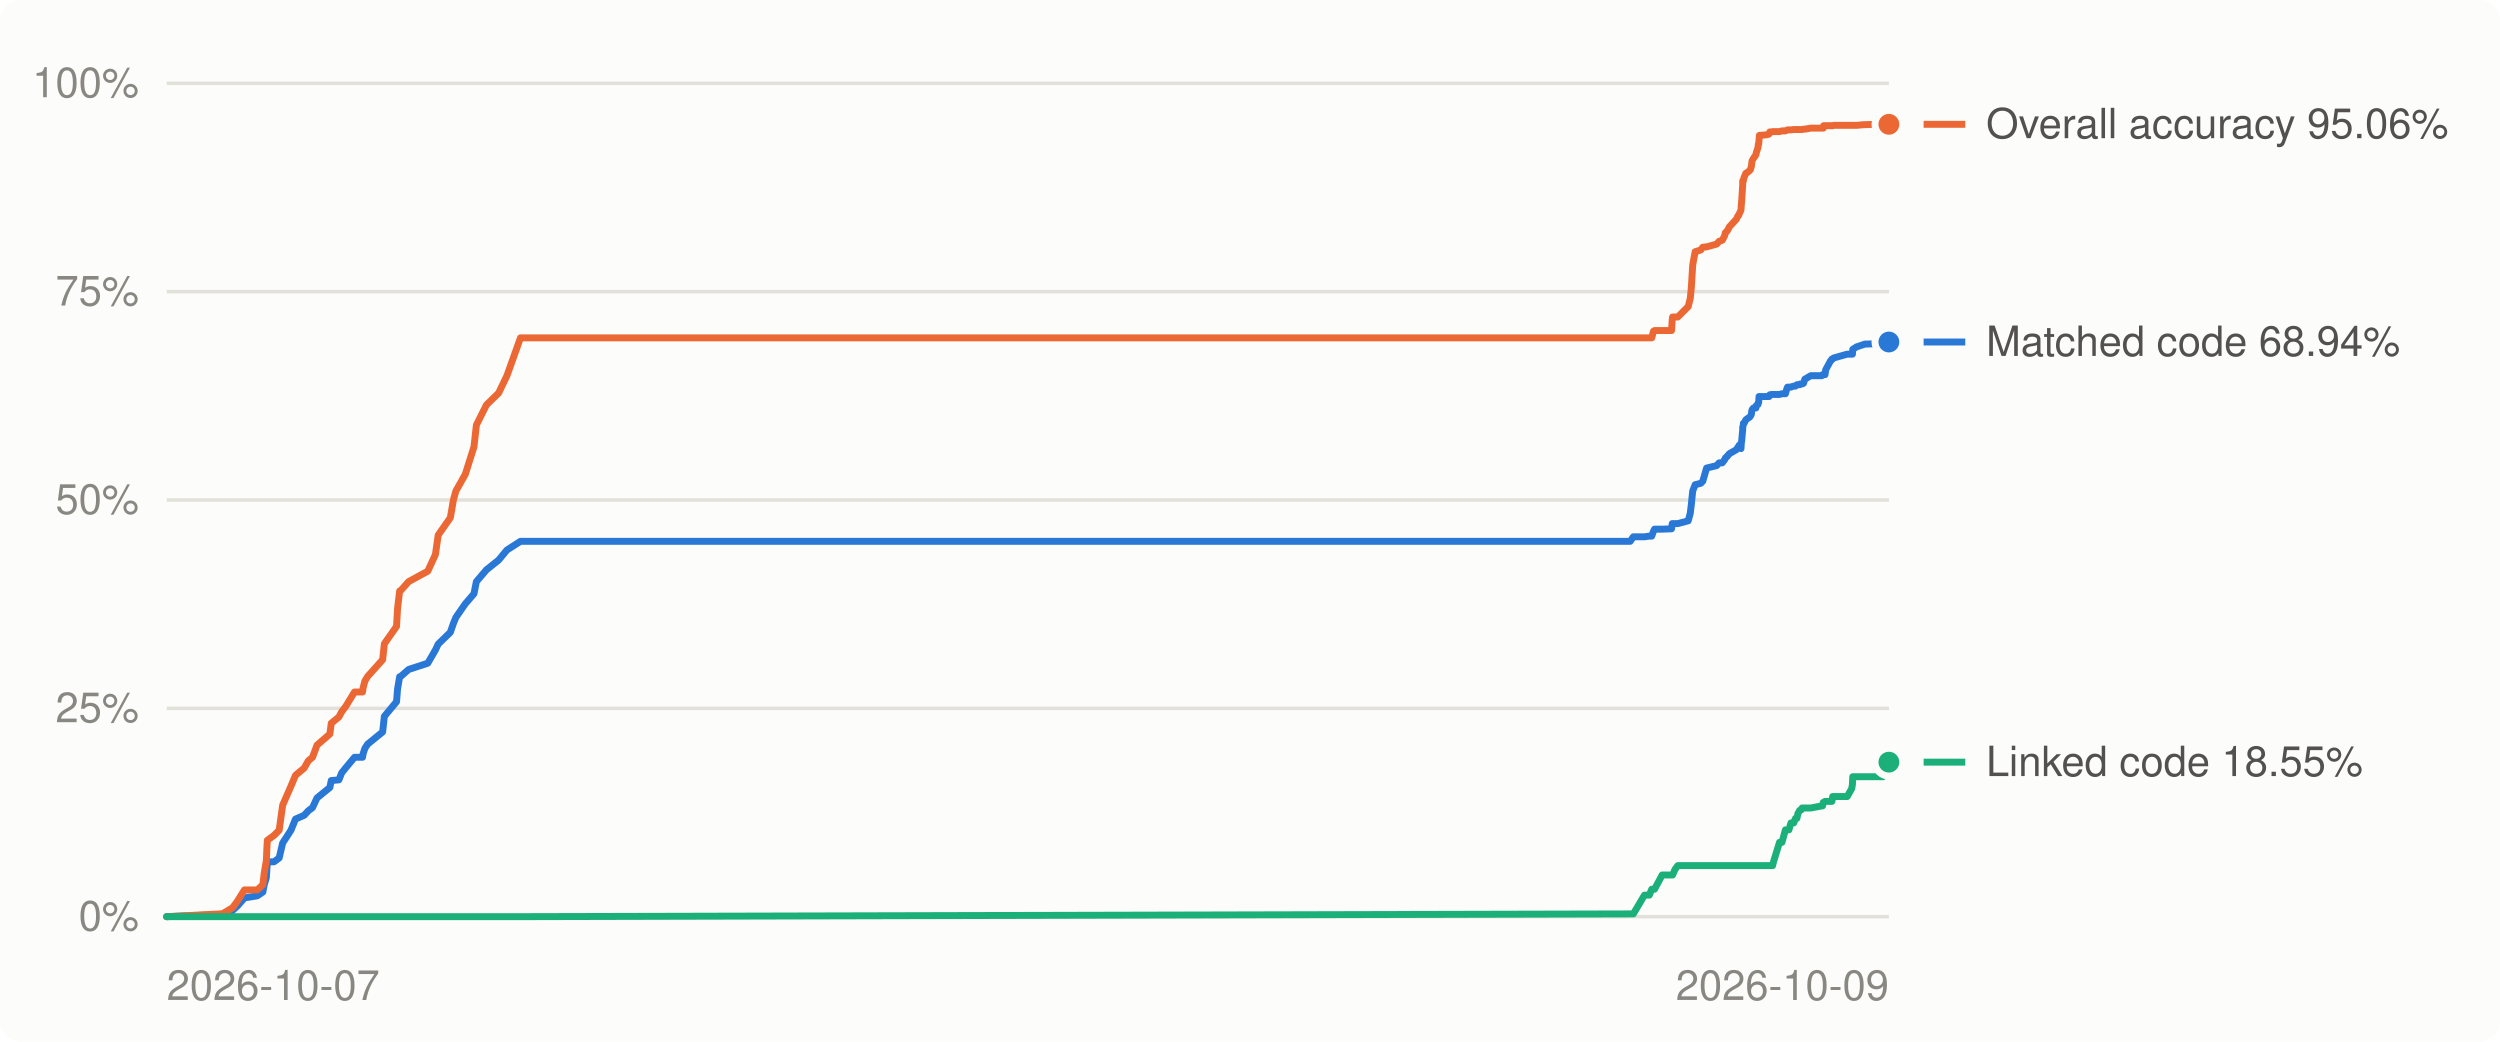
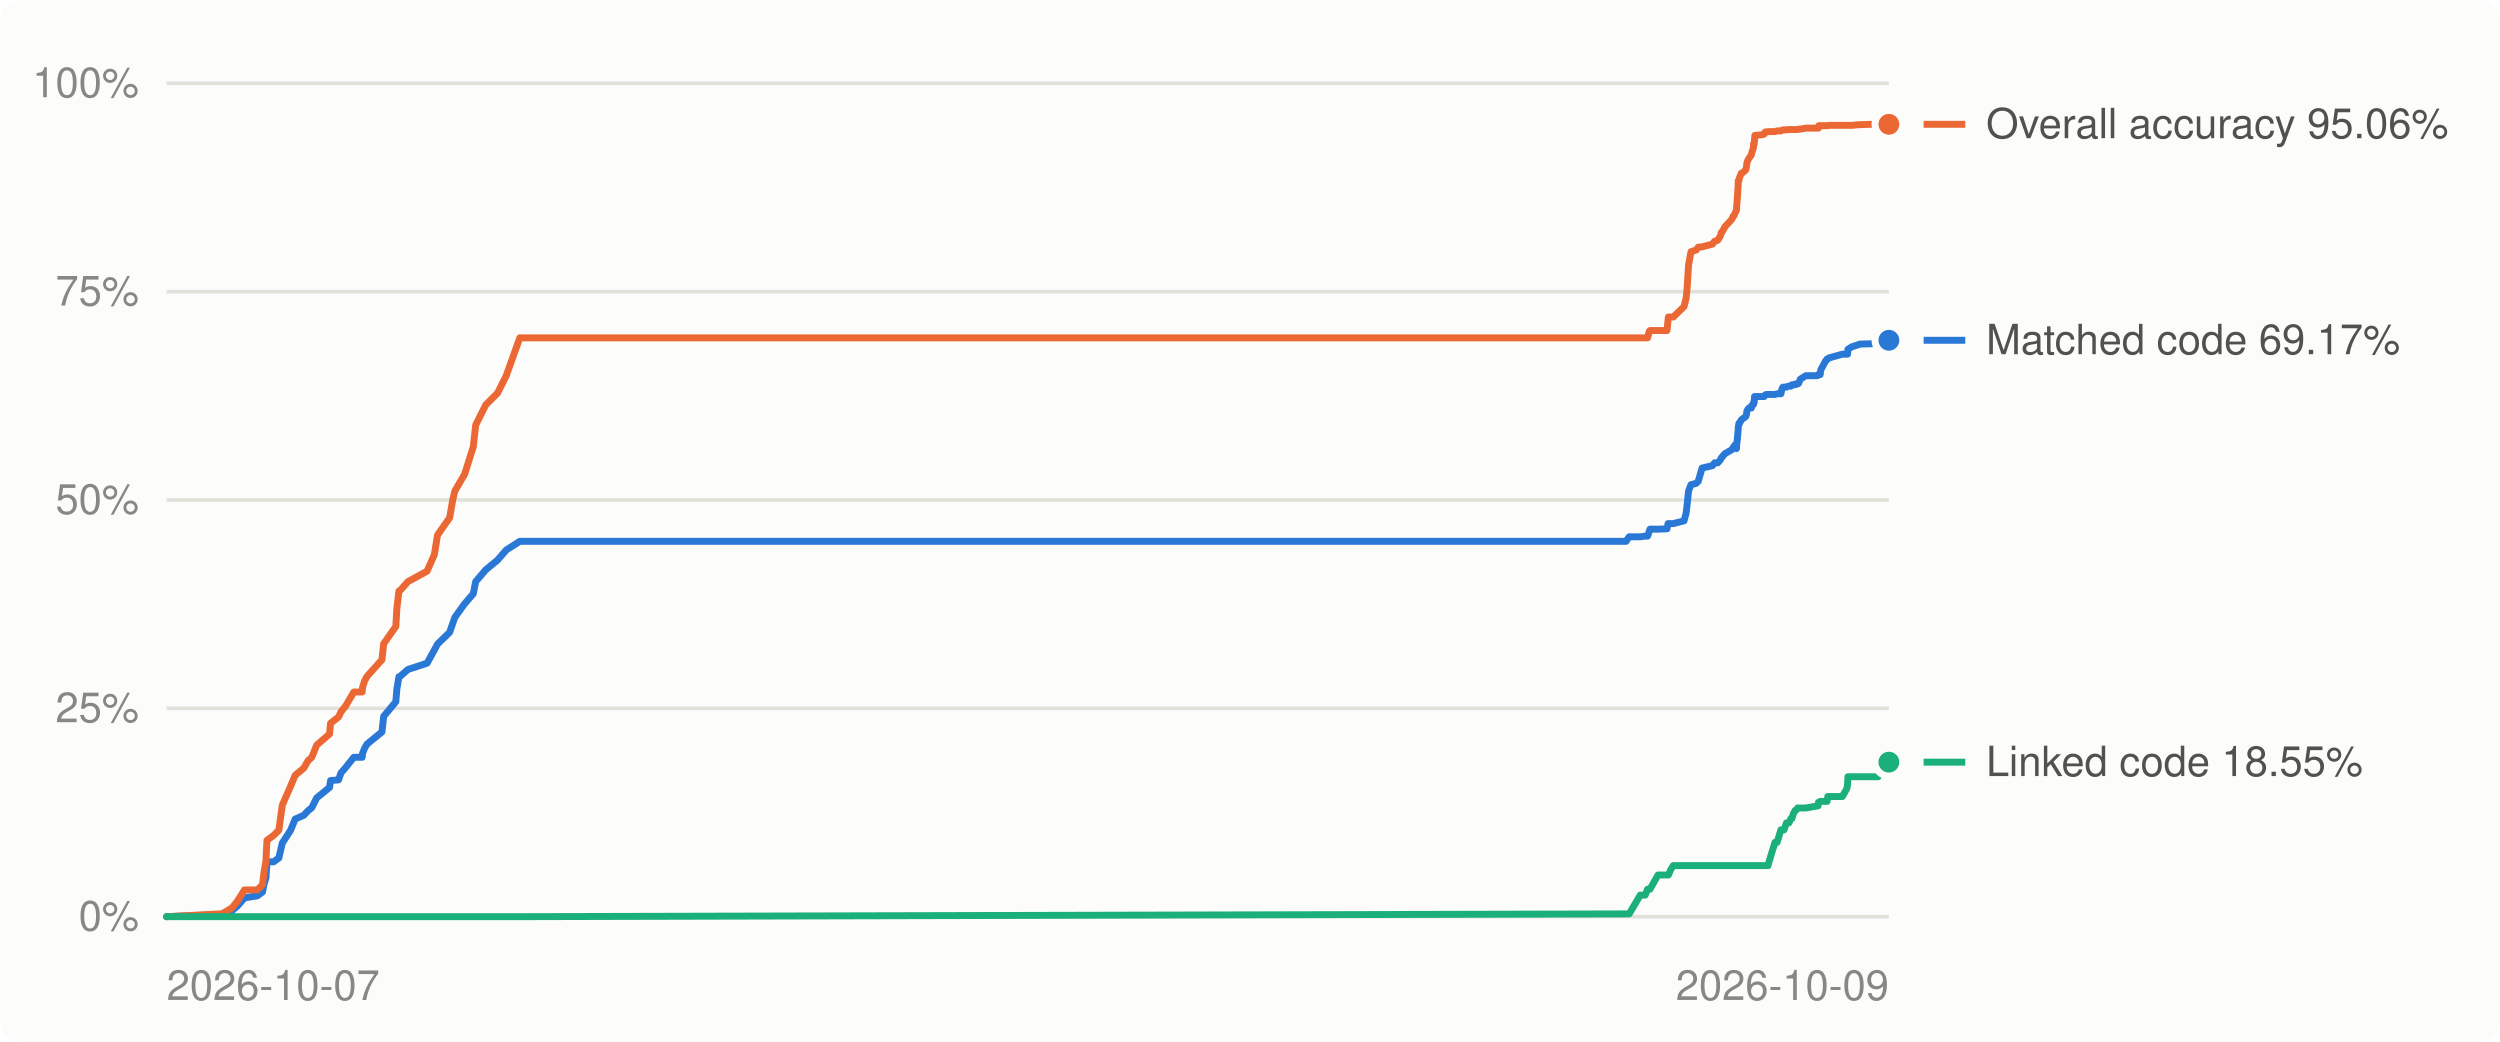
<svg xmlns="http://www.w3.org/2000/svg" viewBox="0 0 720 300" width="720" height="300" role="img" aria-label="Decompilation progress over time">
  <style>
.bg{fill:#fcfcfb}.grid{stroke:#e1e0d9}.muted{fill:#898781}.lbl{fill:#52514e}.ln0{stroke:#2a78d6}.dot0{fill:#2a78d6;stroke:#fcfcfb}.ln1{stroke:#eb6834}.dot1{fill:#eb6834;stroke:#fcfcfb}.ln2{stroke:#1baf7a}.dot2{fill:#1baf7a;stroke:#fcfcfb}
@media (prefers-color-scheme: dark){.bg{fill:#1a1a19}.grid{stroke:#2c2c2a}.muted{fill:#898781}.lbl{fill:#c3c2b7}.ln0{stroke:#3987e5}.dot0{fill:#3987e5;stroke:#1a1a19}.ln1{stroke:#d95926}.dot1{fill:#d95926;stroke:#1a1a19}.ln2{stroke:#199e70}.dot2{fill:#199e70;stroke:#1a1a19}}
text{font:12px -apple-system,BlinkMacSystemFont,'Segoe UI',Helvetica,Arial,sans-serif}
</style>
  <rect class="bg" width="720" height="300" rx="6" />
  <line x1="48" x2="544" y1="264.0" y2="264.0" class="grid" stroke-width="1" />
  <text x="40" y="268.0" class="muted" text-anchor="end">0%</text>
  <line x1="48" x2="544" y1="204.0" y2="204.0" class="grid" stroke-width="1" />
  <text x="40" y="208.0" class="muted" text-anchor="end">25%</text>
  <line x1="48" x2="544" y1="144.0" y2="144.0" class="grid" stroke-width="1" />
  <text x="40" y="148.0" class="muted" text-anchor="end">50%</text>
  <line x1="48" x2="544" y1="84.0" y2="84.0" class="grid" stroke-width="1" />
  <text x="40" y="88.0" class="muted" text-anchor="end">75%</text>
  <line x1="48" x2="544" y1="24.0" y2="24.0" class="grid" stroke-width="1" />
  <text x="40" y="28.0" class="muted" text-anchor="end">100%</text>
  <text class="muted" x="48.0" y="288" text-anchor="start">2026-10-07</text>
  <text class="muted" x="544.0" y="288" text-anchor="end">2026-10-09</text>
-   <polyline points="48.0,264.0 63.4,263.4 64.2,263.3 67.0,262.2 68.4,260.9 70.4,258.6 74.1,258.0 75.7,256.9 76.1,254.8 76.7,252.8 76.9,249.7 77.0,248.2 78.9,248.2 80.4,247.1 81.4,242.8 83.8,239.1 85.1,235.9 87.6,234.8 88.8,233.5 90.0,232.6 91.3,229.8 95.0,226.8 95.4,224.8 97.6,224.6 98.4,222.6 99.6,221.1 102.1,218.1 104.4,218.1 104.6,217.0 105.1,215.5 105.9,214.3 110.2,210.8 110.7,206.3 114.2,202.1 114.5,198.4 115.1,194.9 115.3,194.9 117.7,192.8 123.2,191.0 125.4,187.2 126.2,185.5 129.7,182.1 130.6,179.5 131.3,177.8 134.0,173.9 136.5,171.0 137.2,167.5 140.1,164.1 143.6,161.3 146.0,158.4 149.9,155.9 469.5,155.9 470.4,154.6 473.6,154.6 475.0,154.4 475.7,154.4 476.2,153.0 476.5,152.4 478.7,152.4 481.4,152.3 481.6,150.8 481.7,150.8 482.4,150.8 483.2,150.8 486.2,150.0 486.8,147.8 487.1,145.3 487.5,141.4 488.2,139.6 489.8,139.2 490.4,138.6 491.5,134.8 494.4,134.1 495.1,133.3 496.0,133.3 496.7,132.4 496.9,131.9 497.4,131.5 497.4,131.4 497.8,131.0 498.0,130.7 500.1,129.5 500.5,128.8 500.7,128.7 500.9,128.2 501.4,129.2 501.5,127.6 501.6,127.0 501.9,123.7 501.9,123.1 502.1,122.2 502.1,121.9 502.3,121.9 502.8,120.9 503.2,120.6 503.8,120.2 504.1,119.9 504.4,119.3 504.5,118.4 504.6,118.0 505.0,117.5 505.7,117.5 505.8,116.8 506.3,116.5 506.4,115.9 506.5,115.9 506.6,114.2 506.7,114.2 507.8,114.2 508.9,114.2 509.5,114.2 509.7,113.7 509.7,113.7 510.2,113.6 510.5,113.6 510.8,113.6 512.5,113.6 513.2,113.4 514.2,113.4 514.6,112.0 514.8,111.5 515.2,111.5 515.8,111.5 515.9,111.4 516.6,111.2 517.1,111.2 517.5,110.8 517.8,110.8 518.3,110.8 518.4,110.6 518.8,110.6 518.9,110.6 519.0,110.6 519.4,110.4 519.8,109.2 521.5,108.2 524.7,108.2 524.9,107.9 525.1,107.9 525.2,107.9 525.4,107.9 525.6,107.9 525.8,106.5 527.2,103.9 527.4,103.8 527.5,103.5 527.6,103.4 527.8,103.4 528.1,103.1 532.0,102.0 533.3,102.0 533.5,102.0 533.6,100.6 534.7,99.9 536.8,99.2 537.0,99.1 540.5,99.0 542.3,98.5 544.0,98.5" fill="none" class="ln0" stroke-width="2" stroke-linejoin="round" stroke-linecap="round" />
-   <polyline points="48.0,264.0 63.4,263.2 64.2,263.1 67.0,261.4 68.4,259.5 70.4,256.3 74.1,256.3 75.7,254.8 76.1,251.4 76.7,247.9 76.9,243.5 77.0,242.0 78.9,240.6 80.4,239.1 81.4,231.9 83.8,226.4 85.1,223.3 87.6,221.2 88.8,219.1 90.0,218.1 91.3,214.6 95.0,211.4 95.4,208.3 97.6,206.5 98.4,205.0 99.6,203.4 102.1,199.3 104.4,199.3 104.6,198.0 105.1,196.1 105.9,194.8 110.2,190.0 110.7,185.4 114.2,180.4 114.5,175.2 115.1,170.2 115.3,170.2 117.7,167.5 123.2,164.5 125.4,159.7 126.2,154.1 129.7,149.1 130.6,143.9 131.3,141.4 134.0,136.6 136.5,128.7 137.2,122.4 140.1,116.6 143.6,113.2 146.0,108.2 149.9,97.3 469.5,97.3 470.4,97.3 473.6,97.3 475.0,97.3 475.7,97.3 476.2,95.4 476.5,95.2 478.7,95.2 481.4,95.2 481.6,92.1 481.7,91.3 482.4,91.3 483.2,91.3 486.2,88.3 486.8,85.9 487.1,82.9 487.5,76.3 488.2,72.5 489.8,72.0 490.4,71.2 491.5,71.1 494.4,70.3 495.1,69.5 496.0,69.2 496.7,67.9 496.9,67.0 497.4,66.6 497.4,66.5 497.8,65.9 498.0,65.4 500.1,63.1 500.5,62.2 500.7,62.1 500.9,61.6 501.4,60.5 501.5,58.9 501.6,57.9 501.9,53.2 501.9,52.1 502.1,52.1 502.1,51.8 502.3,51.1 502.8,49.9 503.2,49.7 503.8,49.2 504.1,48.9 504.4,47.9 504.5,47.0 504.6,46.3 505.0,45.6 505.7,44.6 505.8,44.0 506.3,42.5 506.4,41.5 506.5,41.5 506.6,40.4 506.7,39.0 507.8,38.9 508.9,38.8 509.5,38.6 509.7,38.1 509.7,38.0 510.2,38.0 510.5,37.9 510.8,37.9 512.5,37.9 513.2,37.7 514.2,37.7 514.6,37.5 514.8,37.4 515.2,37.4 515.8,37.4 515.9,37.4 516.6,37.3 517.1,37.3 517.5,37.3 517.8,37.3 518.3,37.3 518.4,37.3 518.8,37.3 518.9,37.3 519.0,37.3 519.4,37.2 519.8,37.2 521.5,36.9 524.7,36.9 524.9,36.9 525.1,36.9 525.2,36.2 525.4,36.2 525.6,36.2 525.8,36.2 527.2,36.2 527.4,36.2 527.5,36.2 527.6,36.2 527.8,36.2 528.1,36.1 532.0,36.1 533.3,36.1 533.5,36.1 533.6,36.1 534.7,36.1 536.8,35.9 537.0,35.9 540.5,35.8 542.3,35.8 544.0,35.8" fill="none" class="ln1" stroke-width="2" stroke-linejoin="round" stroke-linecap="round" />
-   <polyline points="48.0,264.0 63.4,264.0 64.2,264.0 67.0,264.0 68.4,264.0 70.4,264.0 74.1,264.0 75.7,264.0 76.1,264.0 76.7,264.0 76.9,264.0 77.0,264.0 78.9,264.0 80.4,264.0 81.4,264.0 83.8,264.0 85.1,264.0 87.6,264.0 88.8,264.0 90.0,264.0 91.3,264.0 95.0,264.0 95.4,264.0 97.6,264.0 98.4,264.0 99.6,264.0 102.1,264.0 104.4,264.0 104.6,264.0 105.1,264.0 105.9,264.0 110.2,264.0 110.7,264.0 114.2,264.0 114.5,264.0 115.1,264.0 115.3,264.0 117.7,264.0 123.2,264.0 125.4,264.0 126.2,264.0 129.7,264.0 130.6,264.0 131.3,264.0 134.0,264.0 136.5,264.0 137.2,264.0 140.1,264.0 143.6,264.0 146.0,264.0 149.9,264.0 469.5,263.2 470.4,263.2 473.6,257.8 475.0,257.8 475.7,256.1 476.2,256.1 476.5,256.1 478.7,252.0 481.4,252.0 481.6,252.0 481.7,252.0 482.4,250.4 483.2,249.3 486.2,249.3 486.8,249.3 487.1,249.3 487.5,249.3 488.2,249.3 489.8,249.3 490.4,249.3 491.5,249.3 494.4,249.3 495.1,249.3 496.0,249.3 496.7,249.3 496.9,249.3 497.4,249.3 497.4,249.3 497.8,249.3 498.0,249.3 500.1,249.3 500.5,249.3 500.7,249.3 500.9,249.3 501.4,249.3 501.5,249.3 501.6,249.3 501.9,249.3 501.9,249.3 502.1,249.3 502.1,249.3 502.3,249.3 502.8,249.3 503.2,249.3 503.8,249.3 504.1,249.3 504.4,249.3 504.5,249.3 504.6,249.3 505.0,249.3 505.7,249.3 505.8,249.3 506.3,249.3 506.4,249.3 506.5,249.3 506.6,249.3 506.7,249.3 507.8,249.3 508.9,249.3 509.5,249.3 509.7,249.3 509.7,249.3 510.2,249.3 510.5,249.3 510.8,248.1 512.5,242.6 513.2,242.6 514.2,239.0 514.6,239.0 514.8,239.0 515.2,239.0 515.8,237.0 515.9,237.0 516.6,237.0 517.1,235.7 517.5,235.7 517.8,234.3 518.3,233.4 518.4,233.4 518.8,233.2 518.9,232.9 519.0,232.7 519.4,232.7 519.8,232.7 521.5,232.7 524.7,232.1 524.9,232.1 525.1,231.1 525.2,231.1 525.4,231.0 525.6,230.8 525.8,230.8 527.2,230.8 527.4,230.8 527.5,230.8 527.6,230.8 527.8,229.4 528.1,229.4 532.0,229.4 533.3,227.1 533.5,225.9 533.6,223.7 534.7,223.7 536.8,223.7 537.0,223.7 540.5,223.7 542.3,223.7 544.0,219.5" fill="none" class="ln2" stroke-width="2" stroke-linejoin="round" stroke-linecap="round" />
-   <circle cx="544.0" cy="98.5" r="4" class="dot0" stroke-width="2" />
+   <polyline points="48.0,264.0 63.4,263.4 64.1,263.3 66.9,262.2 68.4,260.9 70.4,258.6 74.1,258.0 75.6,256.9 76.0,254.8 76.6,252.8 76.8,249.7 76.9,248.2 78.8,248.2 80.3,247.1 81.3,242.8 83.7,239.1 85.0,235.9 87.5,234.8 88.7,233.5 89.8,232.6 91.2,229.8 94.9,226.8 95.2,224.8 97.5,224.6 98.2,222.6 99.5,221.1 101.9,218.1 104.3,218.1 104.4,217.0 105.0,215.5 105.7,214.3 110.0,210.8 110.5,206.3 114.0,202.1 114.3,198.4 114.9,194.9 115.1,194.9 117.5,192.8 123.0,191.0 125.1,187.2 126.0,185.5 129.5,182.1 130.4,179.5 131.0,177.8 133.8,173.9 136.3,171.0 137.0,167.5 139.9,164.1 143.3,161.3 145.8,158.4 149.7,155.9 468.3,155.9 469.2,154.6 472.4,154.6 473.8,154.4 474.5,154.4 475.0,153.0 475.2,152.4 477.5,152.4 480.1,152.3 480.4,150.8 480.5,150.8 481.2,150.8 481.9,150.8 485.0,150.0 485.6,147.8 485.9,145.3 486.3,141.4 487.0,139.6 488.5,139.2 489.1,138.6 490.2,134.8 493.2,134.1 493.8,133.3 494.7,133.3 495.5,132.4 495.7,131.9 496.1,131.5 496.1,131.4 496.5,131.0 496.7,130.7 498.8,129.5 499.2,128.8 499.4,128.7 499.6,128.2 500.1,129.2 500.2,127.6 500.3,127.0 500.6,123.7 500.6,123.1 500.8,122.2 500.8,121.9 501.0,121.9 501.5,120.9 501.9,120.6 502.5,120.2 502.8,119.9 503.0,119.3 503.1,118.4 503.3,118.0 503.7,117.5 504.4,117.5 504.5,116.8 505.0,116.5 505.0,115.9 505.2,115.9 505.3,114.2 505.4,114.2 506.5,114.2 507.6,114.2 508.1,114.2 508.4,113.7 508.4,113.7 508.9,113.6 509.2,113.6 509.5,113.6 511.2,113.6 511.8,113.4 512.9,113.4 513.2,112.0 513.5,111.5 513.8,111.5 514.5,111.5 514.5,111.4 515.2,111.2 515.8,111.2 516.1,110.8 516.5,110.8 517.0,110.8 517.0,110.6 517.4,110.6 517.6,110.6 517.7,110.6 518.0,110.4 518.5,109.2 520.1,108.2 523.4,108.2 523.6,107.9 523.7,107.9 523.8,107.9 524.0,107.9 524.2,107.9 524.4,106.5 525.8,103.9 526.0,103.8 526.1,103.5 526.2,103.4 526.4,103.4 526.7,103.1 530.6,102.0 531.9,102.0 532.1,102.0 532.2,100.6 533.3,99.9 535.4,99.2 535.6,99.1 539.0,99.0 540.9,98.5 542.6,98.5 544.0,98.0" fill="none" class="ln0" stroke-width="2" stroke-linejoin="round" stroke-linecap="round" />
+   <polyline points="48.0,264.0 63.4,263.2 64.1,263.1 66.9,261.4 68.4,259.5 70.4,256.3 74.1,256.3 75.6,254.8 76.0,251.4 76.6,247.9 76.8,243.5 76.9,242.0 78.8,240.6 80.3,239.1 81.3,231.9 83.7,226.4 85.0,223.3 87.5,221.2 88.7,219.1 89.8,218.1 91.2,214.6 94.9,211.4 95.2,208.3 97.5,206.5 98.2,205.0 99.5,203.4 101.9,199.3 104.3,199.3 104.4,198.0 105.0,196.1 105.7,194.8 110.0,190.0 110.5,185.4 114.0,180.4 114.3,175.2 114.9,170.2 115.1,170.2 117.5,167.5 123.0,164.5 125.1,159.7 126.0,154.1 129.5,149.1 130.4,143.9 131.0,141.4 133.8,136.6 136.3,128.7 137.0,122.4 139.9,116.6 143.3,113.2 145.8,108.2 149.7,97.3 468.3,97.3 469.2,97.3 472.4,97.3 473.8,97.3 474.5,97.3 475.0,95.4 475.2,95.2 477.5,95.2 480.1,95.2 480.4,92.1 480.5,91.3 481.2,91.3 481.9,91.3 485.0,88.3 485.6,85.9 485.9,82.9 486.3,76.3 487.0,72.5 488.5,72.0 489.1,71.2 490.2,71.1 493.2,70.3 493.8,69.5 494.7,69.2 495.5,67.9 495.7,67.0 496.1,66.6 496.1,66.5 496.5,65.9 496.7,65.4 498.8,63.1 499.2,62.2 499.4,62.1 499.6,61.6 500.1,60.5 500.2,58.9 500.3,57.9 500.6,53.2 500.6,52.1 500.8,52.1 500.8,51.8 501.0,51.1 501.5,49.9 501.9,49.7 502.5,49.2 502.8,48.9 503.0,47.9 503.1,47.0 503.3,46.3 503.7,45.6 504.4,44.6 504.5,44.0 505.0,42.5 505.0,41.5 505.2,41.5 505.3,40.4 505.4,39.0 506.5,38.9 507.6,38.8 508.1,38.6 508.4,38.1 508.4,38.0 508.9,38.0 509.2,37.9 509.5,37.9 511.2,37.9 511.8,37.7 512.9,37.7 513.2,37.5 513.5,37.4 513.8,37.4 514.5,37.4 514.5,37.4 515.2,37.3 515.8,37.3 516.1,37.3 516.5,37.3 517.0,37.3 517.0,37.3 517.4,37.3 517.6,37.3 517.7,37.3 518.0,37.2 518.5,37.2 520.1,36.9 523.4,36.9 523.6,36.9 523.7,36.9 523.8,36.2 524.0,36.2 524.2,36.2 524.4,36.2 525.8,36.2 526.0,36.2 526.1,36.2 526.2,36.2 526.4,36.2 526.7,36.1 530.6,36.1 531.9,36.1 532.1,36.1 532.2,36.1 533.3,36.1 535.4,35.9 535.6,35.9 539.0,35.8 540.9,35.8 542.6,35.8 544.0,35.8" fill="none" class="ln1" stroke-width="2" stroke-linejoin="round" stroke-linecap="round" />
+   <polyline points="48.0,264.0 63.4,264.0 64.1,264.0 66.9,264.0 68.4,264.0 70.4,264.0 74.1,264.0 75.6,264.0 76.0,264.0 76.6,264.0 76.8,264.0 76.9,264.0 78.8,264.0 80.3,264.0 81.3,264.0 83.7,264.0 85.0,264.0 87.5,264.0 88.7,264.0 89.8,264.0 91.2,264.0 94.9,264.0 95.2,264.0 97.5,264.0 98.2,264.0 99.5,264.0 101.9,264.0 104.3,264.0 104.4,264.0 105.0,264.0 105.7,264.0 110.0,264.0 110.5,264.0 114.0,264.0 114.3,264.0 114.9,264.0 115.1,264.0 117.5,264.0 123.0,264.0 125.1,264.0 126.0,264.0 129.5,264.0 130.4,264.0 131.0,264.0 133.8,264.0 136.3,264.0 137.0,264.0 139.9,264.0 143.3,264.0 145.8,264.0 149.7,264.0 468.3,263.2 469.2,263.2 472.4,257.8 473.8,257.8 474.5,256.1 475.0,256.1 475.2,256.1 477.5,252.0 480.1,252.0 480.4,252.0 480.5,252.0 481.2,250.4 481.9,249.3 485.0,249.3 485.6,249.3 485.9,249.3 486.3,249.3 487.0,249.3 488.5,249.3 489.1,249.3 490.2,249.3 493.2,249.3 493.8,249.3 494.7,249.3 495.5,249.3 495.7,249.3 496.1,249.3 496.1,249.3 496.5,249.3 496.7,249.3 498.8,249.3 499.2,249.3 499.4,249.3 499.6,249.3 500.1,249.3 500.2,249.3 500.3,249.3 500.6,249.3 500.6,249.3 500.8,249.3 500.8,249.3 501.0,249.3 501.5,249.3 501.9,249.3 502.5,249.3 502.8,249.3 503.0,249.3 503.1,249.3 503.3,249.3 503.7,249.3 504.4,249.3 504.5,249.3 505.0,249.3 505.0,249.3 505.2,249.3 505.3,249.3 505.4,249.3 506.5,249.3 507.6,249.3 508.1,249.3 508.4,249.3 508.4,249.3 508.9,249.3 509.2,249.3 509.5,248.1 511.2,242.6 511.8,242.6 512.9,239.0 513.2,239.0 513.5,239.0 513.8,239.0 514.5,237.0 514.5,237.0 515.2,237.0 515.8,235.7 516.1,235.7 516.5,234.3 517.0,233.4 517.0,233.4 517.4,233.2 517.6,232.9 517.7,232.7 518.0,232.7 518.5,232.7 520.1,232.7 523.4,232.1 523.6,232.1 523.7,231.1 523.8,231.1 524.0,231.0 524.2,230.8 524.4,230.8 525.8,230.8 526.0,230.8 526.1,230.8 526.2,230.8 526.4,229.4 526.7,229.4 530.6,229.4 531.9,227.1 532.1,225.9 532.2,223.7 533.3,223.7 535.4,223.7 535.6,223.7 539.0,223.7 540.9,223.7 542.6,219.5 544.0,219.5" fill="none" class="ln2" stroke-width="2" stroke-linejoin="round" stroke-linecap="round" />
+   <circle cx="544.0" cy="98.0" r="4" class="dot0" stroke-width="2" />
  <circle cx="544.0" cy="35.8" r="4" class="dot1" stroke-width="2" />
  <circle cx="544.0" cy="219.5" r="4" class="dot2" stroke-width="2" />
  <line x1="554" x2="566" y1="219.5" y2="219.5" class="ln2" stroke-width="2" />
  <text class="lbl" x="572" y="223.5">Linked code 18.55%</text>
-   <line x1="554" x2="566" y1="98.5" y2="98.5" class="ln0" stroke-width="2" />
-   <text class="lbl" x="572" y="102.5">Matched code 68.94%</text>
+   <line x1="554" x2="566" y1="98.0" y2="98.0" class="ln0" stroke-width="2" />
+   <text class="lbl" x="572" y="102.0">Matched code 69.17%</text>
  <line x1="554" x2="566" y1="35.8" y2="35.8" class="ln1" stroke-width="2" />
  <text class="lbl" x="572" y="39.8">Overall accuracy 95.06%</text>
</svg>
